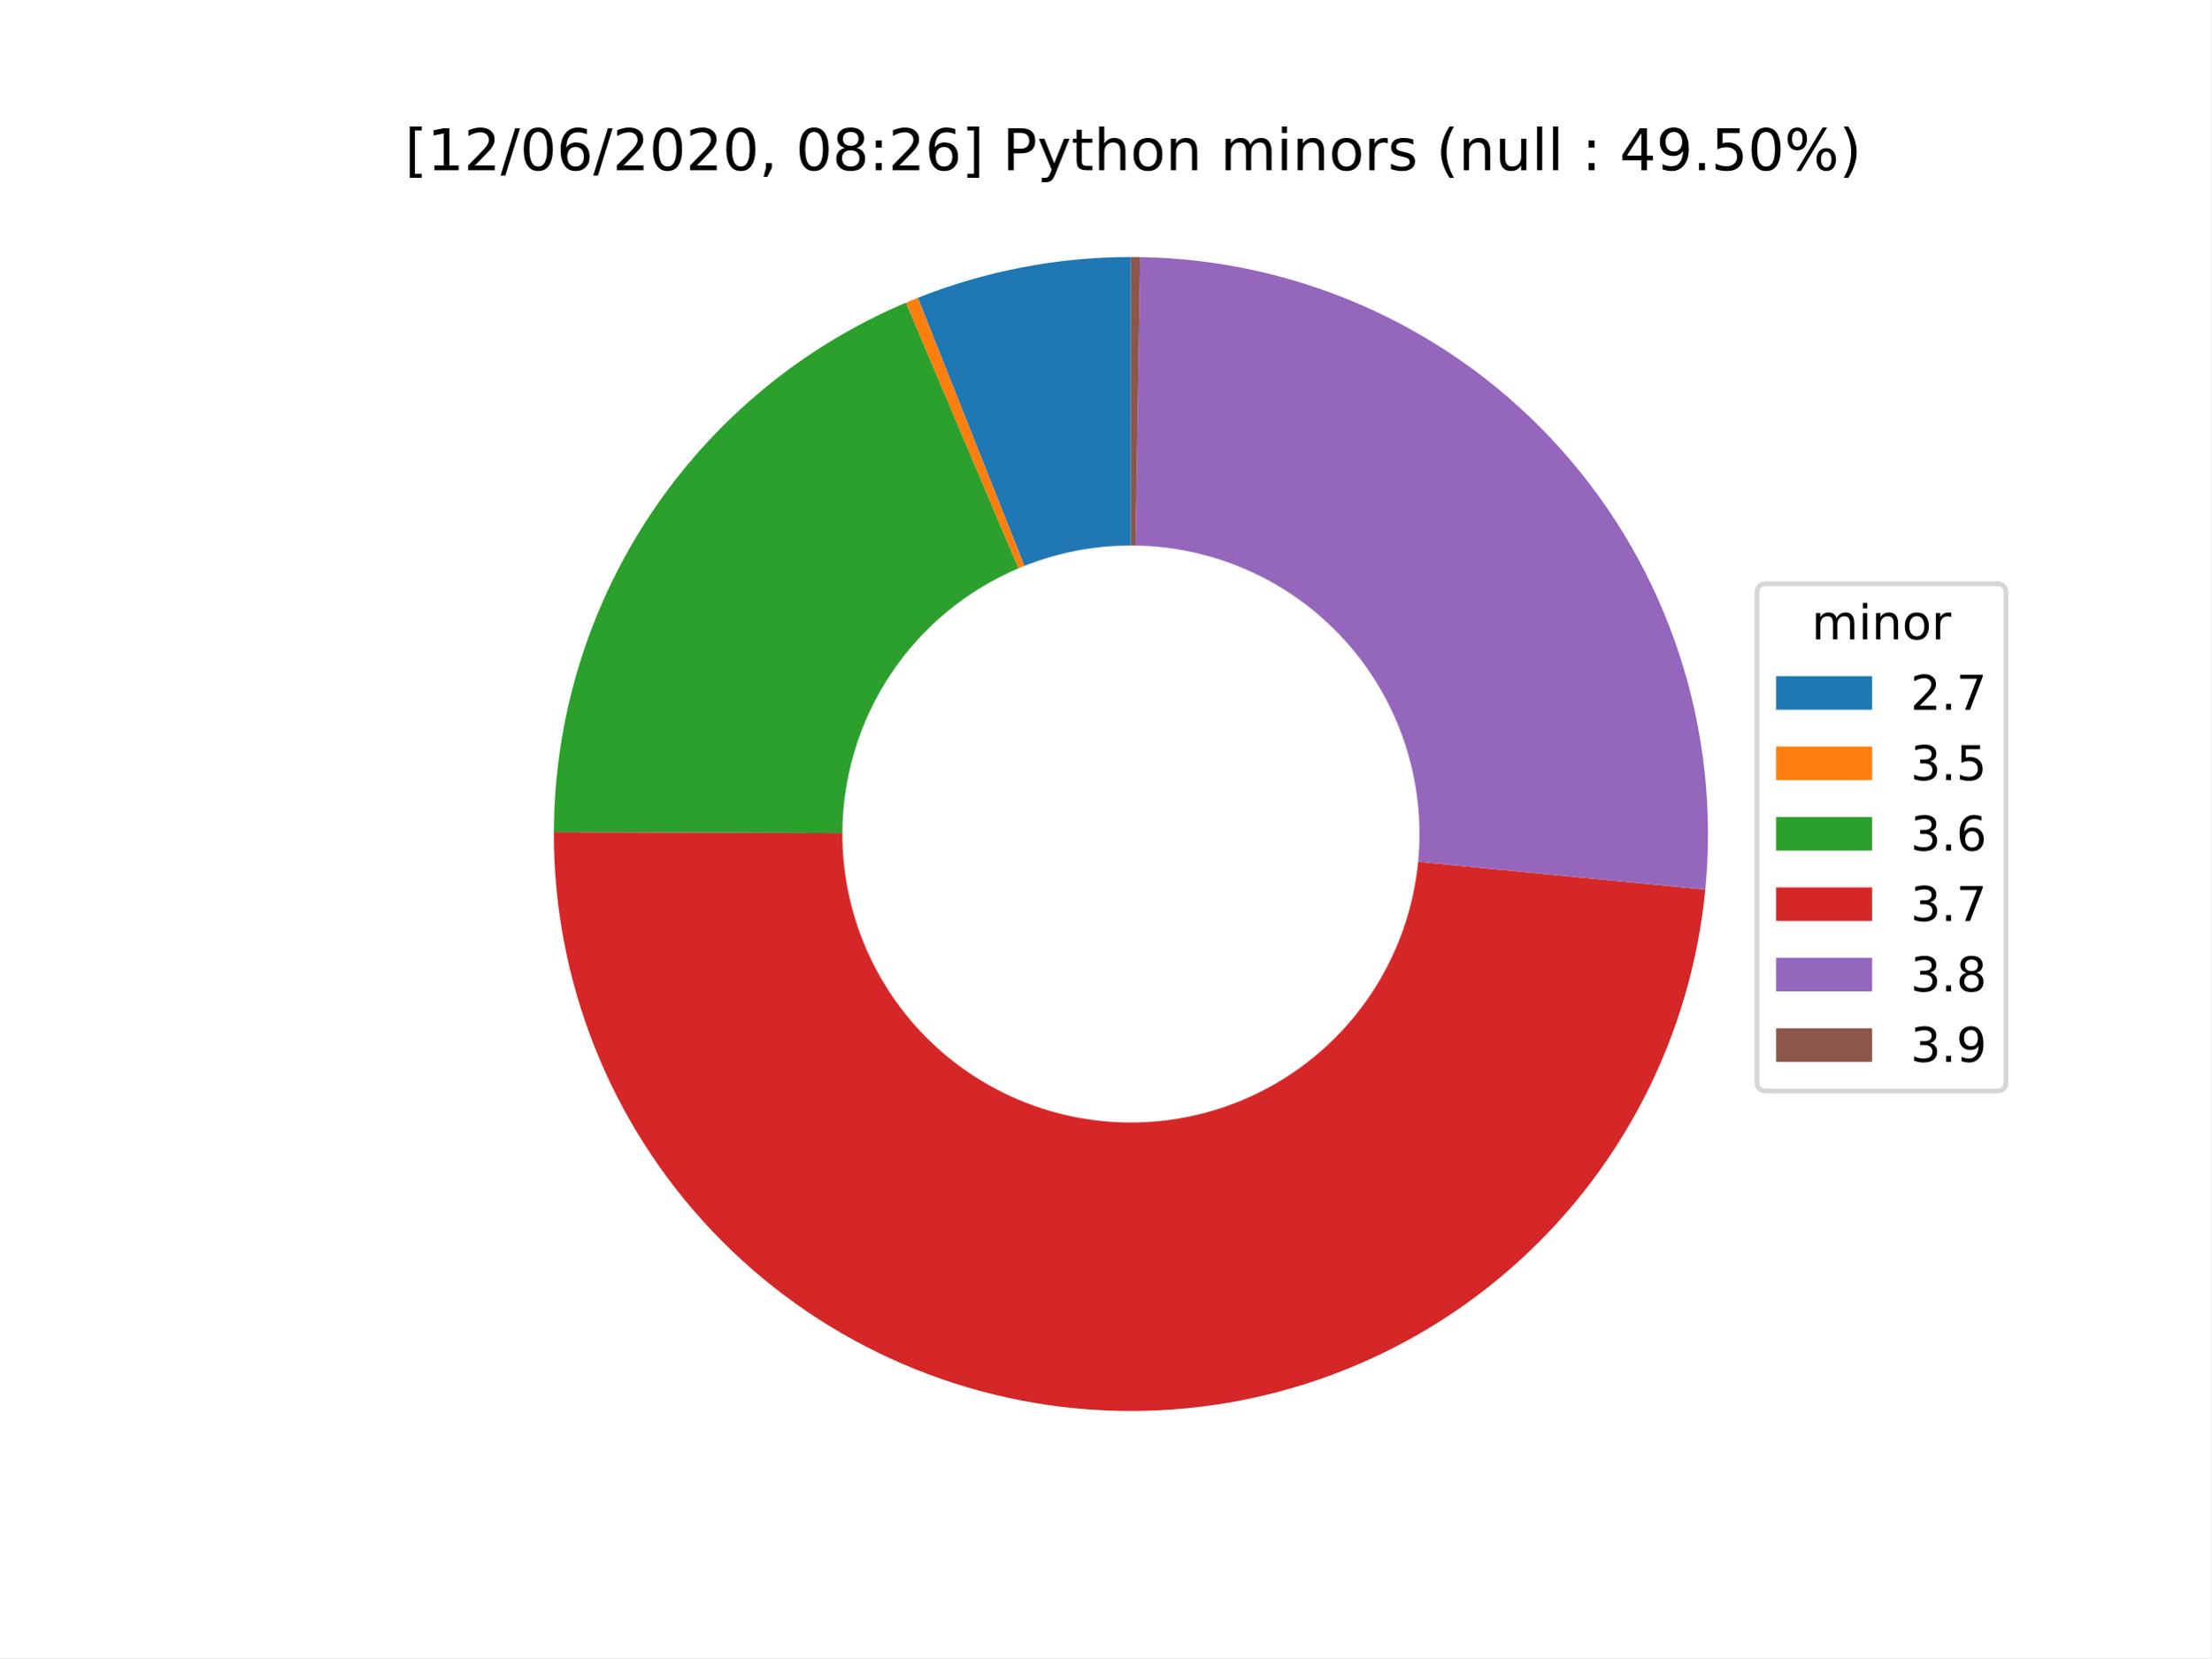
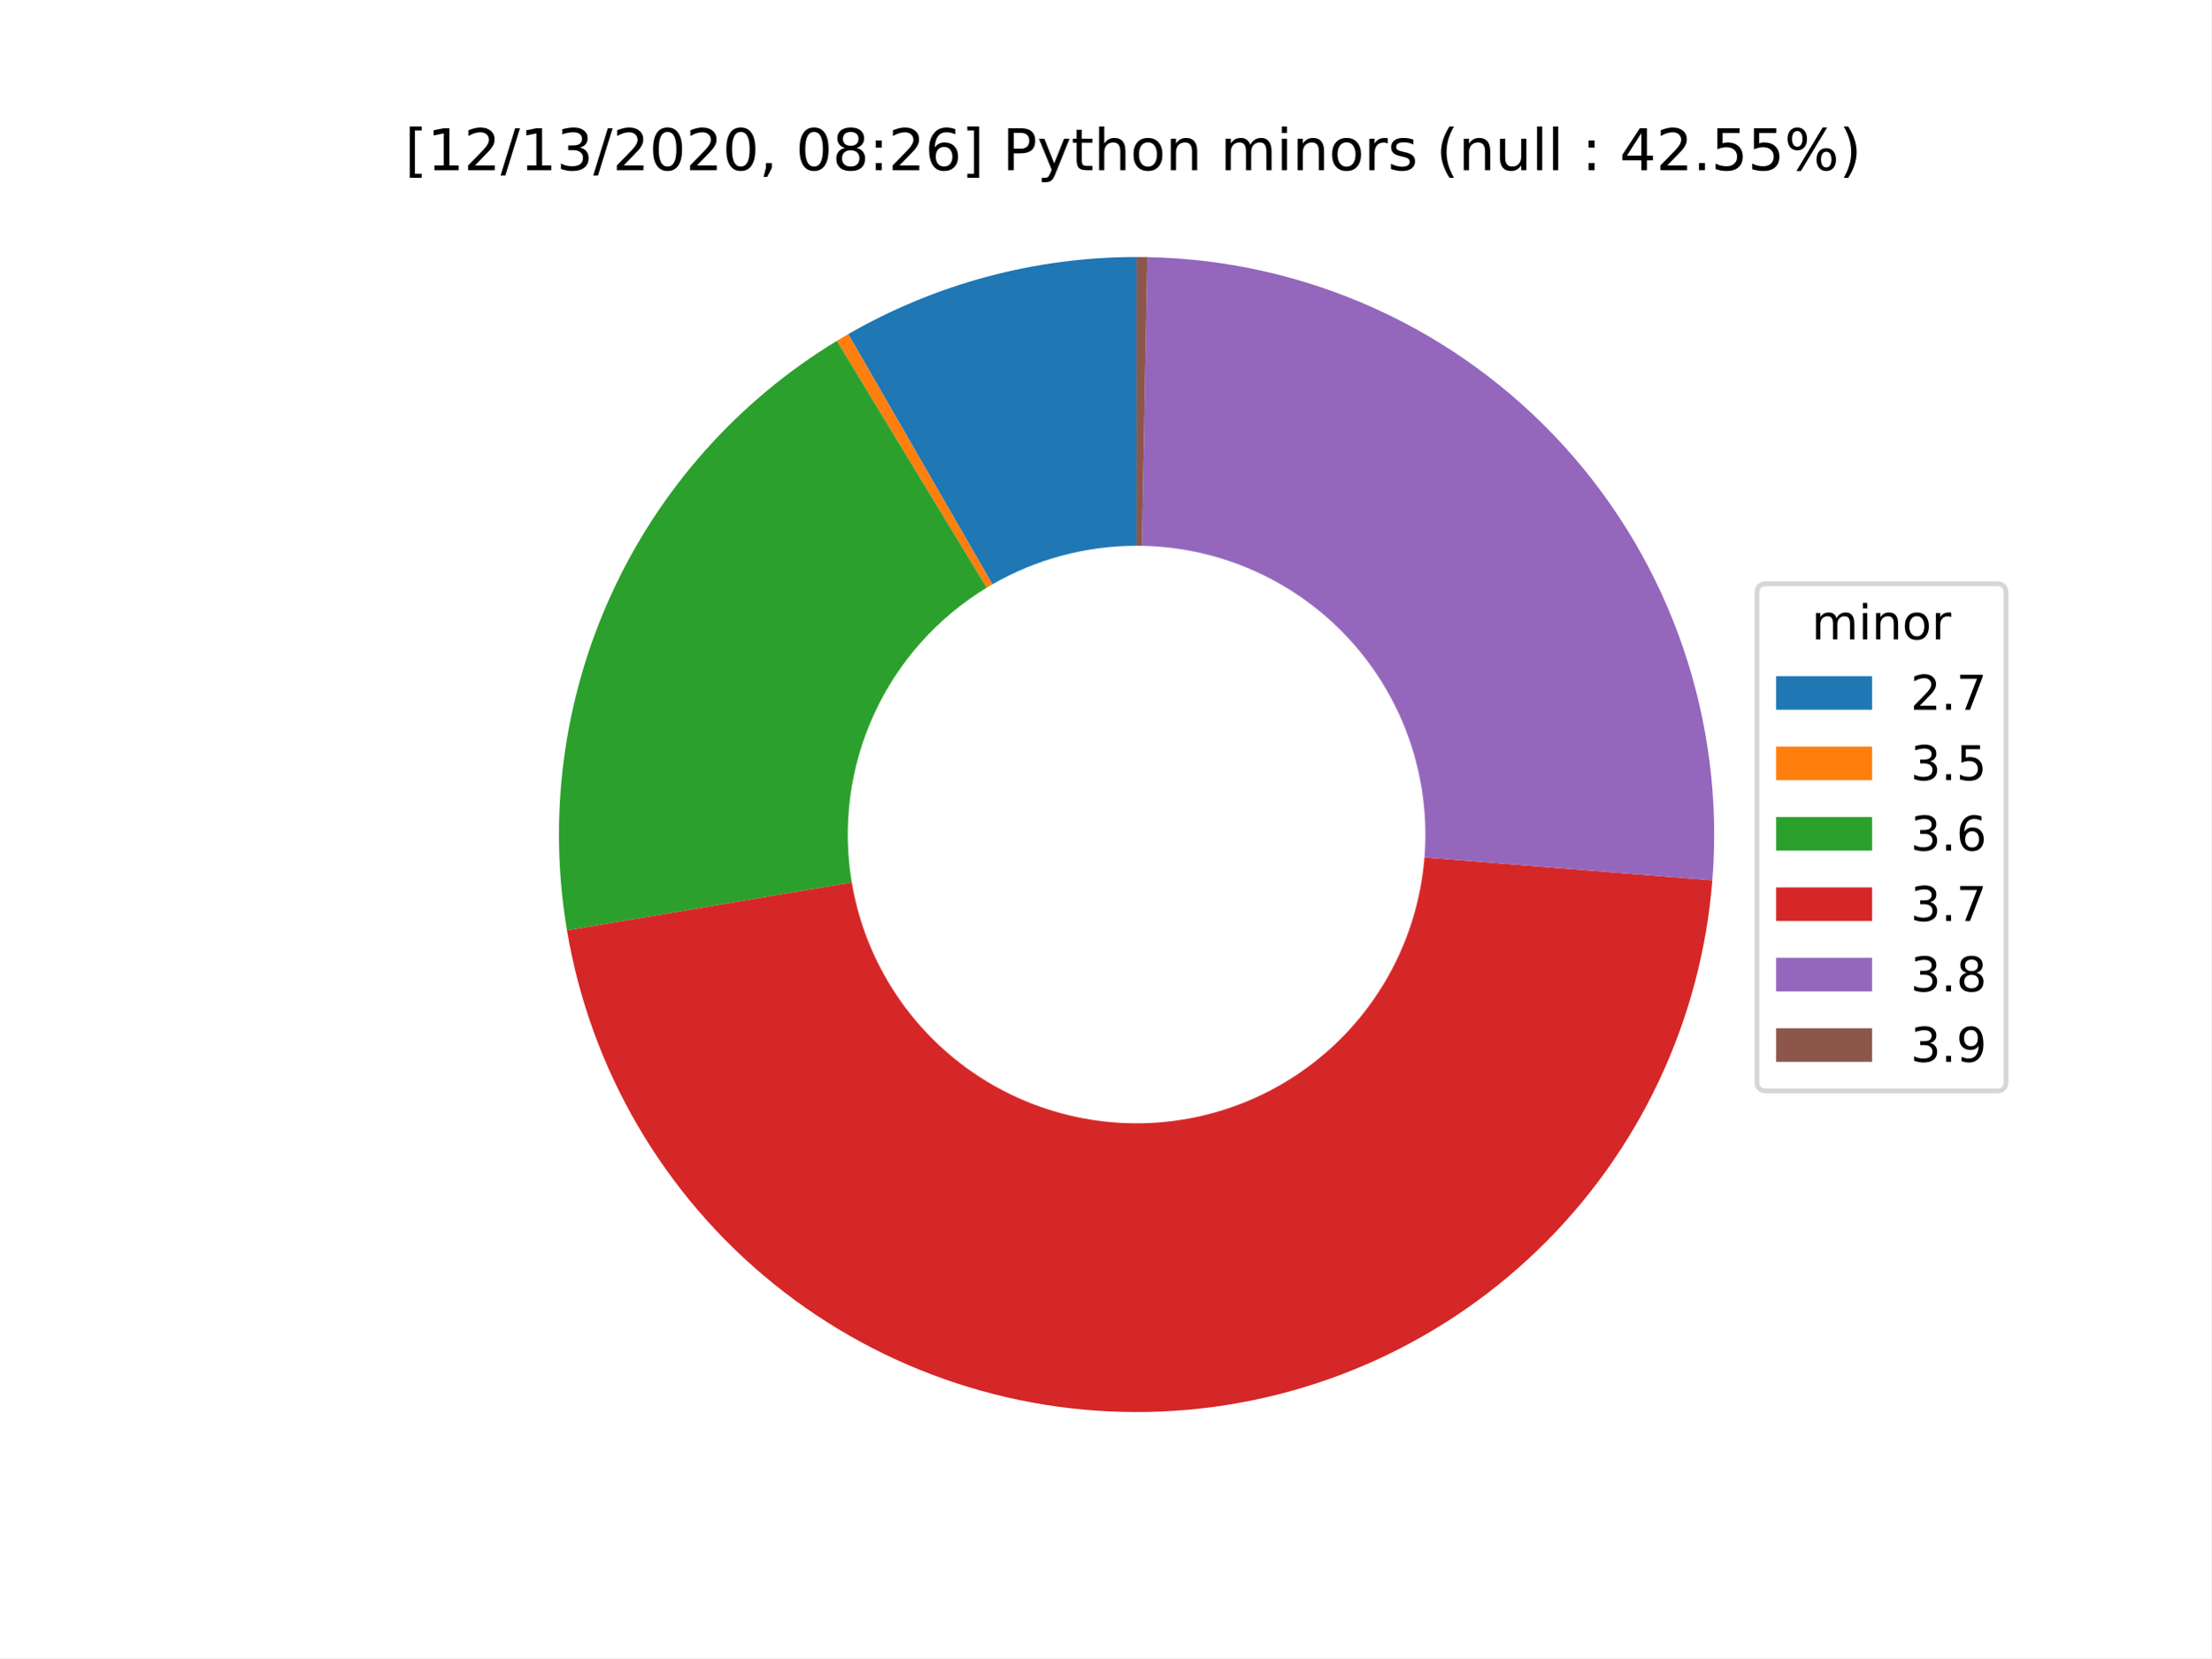
<svg xmlns="http://www.w3.org/2000/svg" xmlns:xlink="http://www.w3.org/1999/xlink" height="345.6pt" version="1.1" viewBox="0 0 460.8 345.6" width="460.8pt">
  <defs>
    <style type="text/css">*{stroke-linecap:butt;stroke-linejoin:round;}</style>
  </defs>
  <g id="figure_1">
    <g id="patch_1">
      <path d="M 0 345.6  L 460.8 345.6  L 460.8 0  L 0 0  z " style="fill:#ffffff;" />
    </g>
    <g id="axes_1">
      <g id="patch_2">
-         <path d="M 235.688 53.568  C 228.101 53.568 220.531 54.286 213.079 55.712  C 205.627 57.139 198.327 59.267 191.276 62.069  L 213.482 117.951  C 217.007 116.55 220.657 115.486 224.383 114.773  C 228.109 114.06 231.894 113.701 235.688 113.701  L 235.688 53.568  z " style="fill:#1f77b4;" />
+         <path d="M 236.863 53.568  C 226.362 53.568 215.905 54.942 205.76 57.656  C 195.616 60.369 185.869 64.398 176.77 69.64  L 206.817 121.792  C 211.366 119.171 216.239 117.156 221.312 115.8  C 226.384 114.443 231.612 113.756 236.863 113.756  L 236.863 53.568  z " style="fill:#1f77b4;" />
      </g>
      <g id="patch_3">
-         <path d="M 191.276 62.069  C 190.859 62.234 190.443 62.403 190.027 62.573  C 189.612 62.743 189.198 62.916 188.784 63.091  L 212.236 118.462  C 212.443 118.375 212.65 118.288 212.858 118.203  C 213.065 118.118 213.273 118.034 213.482 117.951  L 191.276 62.069  z " style="fill:#ff7f0e;" />
+         <path d="M 176.77 69.64  C 176.371 69.87 175.973 70.103 175.577 70.337  C 175.18 70.572 174.785 70.809 174.391 71.048  L 205.627 122.496  C 205.824 122.376 206.022 122.258 206.22 122.14  C 206.418 122.023 206.617 121.907 206.817 121.792  L 176.77 69.64  z " style="fill:#ff7f0e;" />
      </g>
      <g id="patch_4">
-         <path d="M 188.784 63.091  C 167.092 72.279 148.57 87.64 135.53 107.259  C 122.489 126.878 115.496 149.902 115.423 173.459  L 175.555 173.646  C 175.592 161.868 179.089 150.356 185.609 140.546  C 192.129 130.737 201.39 123.056 212.236 118.462  L 188.784 63.091  z " style="fill:#2ca02c;" />
+         <path d="M 174.391 71.048  C 153.801 83.549 137.429 101.947 127.405 123.851  C 117.381 145.754 114.159 170.17 118.157 193.924  L 177.51 183.934  C 175.511 172.057 177.122 159.849 182.134 148.897  C 187.146 137.946 195.332 128.746 205.627 122.496  L 174.391 71.048  z " style="fill:#2ca02c;" />
      </g>
      <g id="patch_5">
-         <path d="M 115.423 173.459  C 115.327 204.374 127.154 234.166 148.429 256.596  C 169.703 279.026 198.828 292.412 229.705 293.95  C 260.581 295.488 290.892 285.063 314.291 264.858  C 337.689 244.652 352.418 216.183 355.395 185.412  L 295.541 179.623  C 294.053 195.008 286.688 209.243 274.989 219.346  C 263.29 229.448 248.135 234.661 232.696 233.892  C 217.258 233.123 202.696 226.43 192.058 215.215  C 181.421 204 175.507 189.104 175.555 173.646  L 115.423 173.459  z " style="fill:#d62728;" />
+         <path d="M 118.157 193.924  C 123.03 222.876 138.331 249.069 161.158 267.533  C 183.984 285.998 212.795 295.488 242.126 294.204  C 271.458 292.92 299.33 280.949 320.456 260.561  C 341.581 240.173 354.535 212.744 356.861 183.477  L 296.862 178.71  C 295.699 193.344 289.222 207.058 278.659 217.252  C 268.096 227.446 254.16 233.432 239.495 234.074  C 224.829 234.716 210.423 229.971 199.01 220.738  C 187.597 211.506 179.947 198.41 177.51 183.934  L 118.157 193.924  z " style="fill:#d62728;" />
      </g>
      <g id="patch_6">
-         <path d="M 355.395 185.412  C 356.993 168.884 355.152 152.202 349.986 136.42  C 344.82 120.639 336.441 106.097 325.379 93.713  C 314.316 81.329 300.808 71.369 285.707 64.463  C 270.605 57.557 254.236 53.852 237.633 53.584  L 236.66 113.709  C 244.962 113.843 253.147 115.695 260.697 119.148  C 268.248 122.601 275.002 127.581 280.533 133.773  C 286.065 139.965 290.254 147.236 292.837 155.127  C 295.42 163.018 296.341 171.359 295.541 179.623  L 355.395 185.412  z " style="fill:#9467bd;" />
+         <path d="M 356.861 183.477  C 358.161 167.106 356.098 150.641 350.798 135.097  C 345.499 119.553 337.074 105.257 326.043 93.091  C 315.013 80.924 301.608 71.143 286.657 64.349  C 271.705 57.556 255.52 53.894 239.101 53.589  L 237.982 113.766  C 246.192 113.919 254.284 115.75 261.76 119.147  C 269.236 122.543 275.938 127.434 281.453 133.517  C 286.968 139.6 291.181 146.748 293.831 154.52  C 296.48 162.292 297.512 170.525 296.862 178.71  L 356.861 183.477  z " style="fill:#9467bd;" />
      </g>
      <g id="patch_7">
-         <path d="M 237.633 53.584  C 237.309 53.578 236.985 53.575 236.66 53.572  C 236.336 53.569 236.012 53.568 235.688 53.568  L 235.688 113.701  C 235.85 113.701 236.012 113.701 236.174 113.703  C 236.336 113.704 236.498 113.706 236.66 113.709  L 237.633 53.584  z " style="fill:#8c564b;" />
+         <path d="M 239.101 53.589  C 238.728 53.582 238.355 53.577 237.982 53.573  C 237.609 53.57 237.236 53.568 236.863 53.568  L 236.863 113.756  C 237.049 113.756 237.236 113.757 237.422 113.758  C 237.609 113.76 237.795 113.763 237.982 113.766  L 239.101 53.589  z " style="fill:#8c564b;" />
      </g>
      <g id="matplotlib.axis_1" />
      <g id="matplotlib.axis_2" />
      <g id="text_1">
        <g transform="translate(84.36187 35.472)scale(0.12 -0.12)">
          <defs>
            <path d="M 8.594 75.984  L 29.297 75.984  L 29.297 69  L 17.578 69  L 17.578 -6.203  L 29.297 -6.203  L 29.297 -13.188  L 8.594 -13.188  z " id="DejaVuSans-91" />
            <path d="M 12.406 8.297  L 28.516 8.297  L 28.516 63.922  L 10.984 60.406  L 10.984 69.391  L 28.422 72.906  L 38.281 72.906  L 38.281 8.297  L 54.391 8.297  L 54.391 0  L 12.406 0  z " id="DejaVuSans-49" />
            <path d="M 19.188 8.297  L 53.609 8.297  L 53.609 0  L 7.328 0  L 7.328 8.297  Q 12.938 14.109 22.625 23.891  Q 32.328 33.688 34.812 36.531  Q 39.547 41.844 41.422 45.531  Q 43.312 49.219 43.312 52.781  Q 43.312 58.594 39.234 62.25  Q 35.156 65.922 28.609 65.922  Q 23.969 65.922 18.812 64.312  Q 13.672 62.703 7.812 59.422  L 7.812 69.391  Q 13.766 71.781 18.938 73  Q 24.125 74.219 28.422 74.219  Q 39.75 74.219 46.484 68.547  Q 53.219 62.891 53.219 53.422  Q 53.219 48.922 51.531 44.891  Q 49.859 40.875 45.406 35.406  Q 44.188 33.984 37.641 27.219  Q 31.109 20.453 19.188 8.297  z " id="DejaVuSans-50" />
            <path d="M 25.391 72.906  L 33.688 72.906  L 8.297 -9.281  L 0 -9.281  z " id="DejaVuSans-47" />
+             <path d="M 40.578 39.312  Q 47.656 37.797 51.625 33  Q 55.609 28.219 55.609 21.188  Q 55.609 10.406 48.188 4.484  Q 40.766 -1.422 27.094 -1.422  Q 22.516 -1.422 17.656 -0.516  Q 12.797 0.391 7.625 2.203  L 7.625 11.719  Q 11.719 9.328 16.594 8.109  Q 21.484 6.891 26.812 6.891  Q 36.078 6.891 40.938 10.547  Q 45.797 14.203 45.797 21.188  Q 45.797 27.641 41.281 31.266  Q 36.766 34.906 28.719 34.906  L 20.219 34.906  L 20.219 43.016  L 29.109 43.016  Q 36.375 43.016 40.234 45.922  Q 44.094 48.828 44.094 54.297  Q 44.094 59.906 40.109 62.906  Q 36.141 65.922 28.719 65.922  Q 24.656 65.922 20.016 65.031  Q 15.375 64.156 9.812 62.312  L 9.812 71.094  Q 15.438 72.656 20.344 73.438  Q 25.25 74.219 29.594 74.219  Q 40.828 74.219 47.359 69.109  Q 53.906 64.016 53.906 55.328  Q 53.906 49.266 50.438 45.094  Q 46.969 40.922 40.578 39.312  z " id="DejaVuSans-51" />
            <path d="M 31.781 66.406  Q 24.172 66.406 20.328 58.906  Q 16.5 51.422 16.5 36.375  Q 16.5 21.391 20.328 13.891  Q 24.172 6.391 31.781 6.391  Q 39.453 6.391 43.281 13.891  Q 47.125 21.391 47.125 36.375  Q 47.125 51.422 43.281 58.906  Q 39.453 66.406 31.781 66.406  z M 31.781 74.219  Q 44.047 74.219 50.516 64.516  Q 56.984 54.828 56.984 36.375  Q 56.984 17.969 50.516 8.266  Q 44.047 -1.422 31.781 -1.422  Q 19.531 -1.422 13.062 8.266  Q 6.594 17.969 6.594 36.375  Q 6.594 54.828 13.062 64.516  Q 19.531 74.219 31.781 74.219  z " id="DejaVuSans-48" />
-             <path d="M 33.016 40.375  Q 26.375 40.375 22.484 35.828  Q 18.609 31.297 18.609 23.391  Q 18.609 15.531 22.484 10.953  Q 26.375 6.391 33.016 6.391  Q 39.656 6.391 43.531 10.953  Q 47.406 15.531 47.406 23.391  Q 47.406 31.297 43.531 35.828  Q 39.656 40.375 33.016 40.375  z M 52.594 71.297  L 52.594 62.312  Q 48.875 64.062 45.094 64.984  Q 41.312 65.922 37.594 65.922  Q 27.828 65.922 22.672 59.328  Q 17.531 52.734 16.797 39.406  Q 19.672 43.656 24.016 45.922  Q 28.375 48.188 33.594 48.188  Q 44.578 48.188 50.953 41.516  Q 57.328 34.859 57.328 23.391  Q 57.328 12.156 50.688 5.359  Q 44.047 -1.422 33.016 -1.422  Q 20.359 -1.422 13.672 8.266  Q 6.984 17.969 6.984 36.375  Q 6.984 53.656 15.188 63.938  Q 23.391 74.219 37.203 74.219  Q 40.922 74.219 44.703 73.484  Q 48.484 72.75 52.594 71.297  z " id="DejaVuSans-54" />
            <path d="M 11.719 12.406  L 22.016 12.406  L 22.016 4  L 14.016 -11.625  L 7.719 -11.625  L 11.719 4  z " id="DejaVuSans-44" />
            <path id="DejaVuSans-32" />
            <path d="M 31.781 34.625  Q 24.75 34.625 20.719 30.859  Q 16.703 27.094 16.703 20.516  Q 16.703 13.922 20.719 10.156  Q 24.75 6.391 31.781 6.391  Q 38.812 6.391 42.859 10.172  Q 46.922 13.969 46.922 20.516  Q 46.922 27.094 42.891 30.859  Q 38.875 34.625 31.781 34.625  z M 21.922 38.812  Q 15.578 40.375 12.031 44.719  Q 8.5 49.078 8.5 55.328  Q 8.5 64.062 14.719 69.141  Q 20.953 74.219 31.781 74.219  Q 42.672 74.219 48.875 69.141  Q 55.078 64.062 55.078 55.328  Q 55.078 49.078 51.531 44.719  Q 48 40.375 41.703 38.812  Q 48.828 37.156 52.797 32.312  Q 56.781 27.484 56.781 20.516  Q 56.781 9.906 50.312 4.234  Q 43.844 -1.422 31.781 -1.422  Q 19.734 -1.422 13.25 4.234  Q 6.781 9.906 6.781 20.516  Q 6.781 27.484 10.781 32.312  Q 14.797 37.156 21.922 38.812  z M 18.312 54.391  Q 18.312 48.734 21.844 45.562  Q 25.391 42.391 31.781 42.391  Q 38.141 42.391 41.719 45.562  Q 45.312 48.734 45.312 54.391  Q 45.312 60.062 41.719 63.234  Q 38.141 66.406 31.781 66.406  Q 25.391 66.406 21.844 63.234  Q 18.312 60.062 18.312 54.391  z " id="DejaVuSans-56" />
            <path d="M 11.719 12.406  L 22.016 12.406  L 22.016 0  L 11.719 0  z M 11.719 51.703  L 22.016 51.703  L 22.016 39.312  L 11.719 39.312  z " id="DejaVuSans-58" />
+             <path d="M 33.016 40.375  Q 26.375 40.375 22.484 35.828  Q 18.609 31.297 18.609 23.391  Q 18.609 15.531 22.484 10.953  Q 26.375 6.391 33.016 6.391  Q 39.656 6.391 43.531 10.953  Q 47.406 15.531 47.406 23.391  Q 47.406 31.297 43.531 35.828  Q 39.656 40.375 33.016 40.375  z M 52.594 71.297  L 52.594 62.312  Q 48.875 64.062 45.094 64.984  Q 41.312 65.922 37.594 65.922  Q 27.828 65.922 22.672 59.328  Q 17.531 52.734 16.797 39.406  Q 19.672 43.656 24.016 45.922  Q 28.375 48.188 33.594 48.188  Q 44.578 48.188 50.953 41.516  Q 57.328 34.859 57.328 23.391  Q 57.328 12.156 50.688 5.359  Q 44.047 -1.422 33.016 -1.422  Q 20.359 -1.422 13.672 8.266  Q 6.984 17.969 6.984 36.375  Q 6.984 53.656 15.188 63.938  Q 23.391 74.219 37.203 74.219  Q 40.922 74.219 44.703 73.484  Q 48.484 72.75 52.594 71.297  z " id="DejaVuSans-54" />
            <path d="M 30.422 75.984  L 30.422 -13.188  L 9.719 -13.188  L 9.719 -6.203  L 21.391 -6.203  L 21.391 69  L 9.719 69  L 9.719 75.984  z " id="DejaVuSans-93" />
            <path d="M 19.672 64.797  L 19.672 37.406  L 32.078 37.406  Q 38.969 37.406 42.719 40.969  Q 46.484 44.531 46.484 51.125  Q 46.484 57.672 42.719 61.234  Q 38.969 64.797 32.078 64.797  z M 9.812 72.906  L 32.078 72.906  Q 44.344 72.906 50.609 67.359  Q 56.891 61.812 56.891 51.125  Q 56.891 40.328 50.609 34.812  Q 44.344 29.297 32.078 29.297  L 19.672 29.297  L 19.672 0  L 9.812 0  z " id="DejaVuSans-80" />
            <path d="M 32.172 -5.078  Q 28.375 -14.844 24.75 -17.812  Q 21.141 -20.797 15.094 -20.797  L 7.906 -20.797  L 7.906 -13.281  L 13.188 -13.281  Q 16.891 -13.281 18.938 -11.516  Q 21 -9.766 23.484 -3.219  L 25.094 0.875  L 2.984 54.688  L 12.5 54.688  L 29.594 11.922  L 46.688 54.688  L 56.203 54.688  z " id="DejaVuSans-121" />
            <path d="M 18.312 70.219  L 18.312 54.688  L 36.812 54.688  L 36.812 47.703  L 18.312 47.703  L 18.312 18.016  Q 18.312 11.328 20.141 9.422  Q 21.969 7.516 27.594 7.516  L 36.812 7.516  L 36.812 0  L 27.594 0  Q 17.188 0 13.234 3.875  Q 9.281 7.766 9.281 18.016  L 9.281 47.703  L 2.688 47.703  L 2.688 54.688  L 9.281 54.688  L 9.281 70.219  z " id="DejaVuSans-116" />
            <path d="M 54.891 33.016  L 54.891 0  L 45.906 0  L 45.906 32.719  Q 45.906 40.484 42.875 44.328  Q 39.844 48.188 33.797 48.188  Q 26.516 48.188 22.312 43.547  Q 18.109 38.922 18.109 30.906  L 18.109 0  L 9.078 0  L 9.078 75.984  L 18.109 75.984  L 18.109 46.188  Q 21.344 51.125 25.703 53.562  Q 30.078 56 35.797 56  Q 45.219 56 50.047 50.172  Q 54.891 44.344 54.891 33.016  z " id="DejaVuSans-104" />
            <path d="M 30.609 48.391  Q 23.391 48.391 19.188 42.75  Q 14.984 37.109 14.984 27.297  Q 14.984 17.484 19.156 11.844  Q 23.344 6.203 30.609 6.203  Q 37.797 6.203 41.984 11.859  Q 46.188 17.531 46.188 27.297  Q 46.188 37.016 41.984 42.703  Q 37.797 48.391 30.609 48.391  z M 30.609 56  Q 42.328 56 49.016 48.375  Q 55.719 40.766 55.719 27.297  Q 55.719 13.875 49.016 6.219  Q 42.328 -1.422 30.609 -1.422  Q 18.844 -1.422 12.172 6.219  Q 5.516 13.875 5.516 27.297  Q 5.516 40.766 12.172 48.375  Q 18.844 56 30.609 56  z " id="DejaVuSans-111" />
            <path d="M 54.891 33.016  L 54.891 0  L 45.906 0  L 45.906 32.719  Q 45.906 40.484 42.875 44.328  Q 39.844 48.188 33.797 48.188  Q 26.516 48.188 22.312 43.547  Q 18.109 38.922 18.109 30.906  L 18.109 0  L 9.078 0  L 9.078 54.688  L 18.109 54.688  L 18.109 46.188  Q 21.344 51.125 25.703 53.562  Q 30.078 56 35.797 56  Q 45.219 56 50.047 50.172  Q 54.891 44.344 54.891 33.016  z " id="DejaVuSans-110" />
            <path d="M 52 44.188  Q 55.375 50.25 60.062 53.125  Q 64.75 56 71.094 56  Q 79.641 56 84.281 50.016  Q 88.922 44.047 88.922 33.016  L 88.922 0  L 79.891 0  L 79.891 32.719  Q 79.891 40.578 77.094 44.375  Q 74.312 48.188 68.609 48.188  Q 61.625 48.188 57.562 43.547  Q 53.516 38.922 53.516 30.906  L 53.516 0  L 44.484 0  L 44.484 32.719  Q 44.484 40.625 41.703 44.406  Q 38.922 48.188 33.109 48.188  Q 26.219 48.188 22.156 43.531  Q 18.109 38.875 18.109 30.906  L 18.109 0  L 9.078 0  L 9.078 54.688  L 18.109 54.688  L 18.109 46.188  Q 21.188 51.219 25.484 53.609  Q 29.781 56 35.688 56  Q 41.656 56 45.828 52.969  Q 50 49.953 52 44.188  z " id="DejaVuSans-109" />
            <path d="M 9.422 54.688  L 18.406 54.688  L 18.406 0  L 9.422 0  z M 9.422 75.984  L 18.406 75.984  L 18.406 64.594  L 9.422 64.594  z " id="DejaVuSans-105" />
            <path d="M 41.109 46.297  Q 39.594 47.172 37.812 47.578  Q 36.031 48 33.891 48  Q 26.266 48 22.188 43.047  Q 18.109 38.094 18.109 28.812  L 18.109 0  L 9.078 0  L 9.078 54.688  L 18.109 54.688  L 18.109 46.188  Q 20.953 51.172 25.484 53.578  Q 30.031 56 36.531 56  Q 37.453 56 38.578 55.875  Q 39.703 55.766 41.062 55.516  z " id="DejaVuSans-114" />
            <path d="M 44.281 53.078  L 44.281 44.578  Q 40.484 46.531 36.375 47.5  Q 32.281 48.484 27.875 48.484  Q 21.188 48.484 17.844 46.438  Q 14.5 44.391 14.5 40.281  Q 14.5 37.156 16.891 35.375  Q 19.281 33.594 26.516 31.984  L 29.594 31.297  Q 39.156 29.25 43.188 25.516  Q 47.219 21.781 47.219 15.094  Q 47.219 7.469 41.188 3.016  Q 35.156 -1.422 24.609 -1.422  Q 20.219 -1.422 15.453 -0.562  Q 10.688 0.297 5.422 2  L 5.422 11.281  Q 10.406 8.688 15.234 7.391  Q 20.062 6.109 24.812 6.109  Q 31.156 6.109 34.562 8.281  Q 37.984 10.453 37.984 14.406  Q 37.984 18.062 35.516 20.016  Q 33.062 21.969 24.703 23.781  L 21.578 24.516  Q 13.234 26.266 9.516 29.906  Q 5.812 33.547 5.812 39.891  Q 5.812 47.609 11.281 51.797  Q 16.75 56 26.812 56  Q 31.781 56 36.172 55.266  Q 40.578 54.547 44.281 53.078  z " id="DejaVuSans-115" />
            <path d="M 31 75.875  Q 24.469 64.656 21.281 53.656  Q 18.109 42.672 18.109 31.391  Q 18.109 20.125 21.312 9.062  Q 24.516 -2 31 -13.188  L 23.188 -13.188  Q 15.875 -1.703 12.234 9.375  Q 8.594 20.453 8.594 31.391  Q 8.594 42.281 12.203 53.312  Q 15.828 64.359 23.188 75.875  z " id="DejaVuSans-40" />
            <path d="M 8.5 21.578  L 8.5 54.688  L 17.484 54.688  L 17.484 21.922  Q 17.484 14.156 20.5 10.266  Q 23.531 6.391 29.594 6.391  Q 36.859 6.391 41.078 11.031  Q 45.312 15.672 45.312 23.688  L 45.312 54.688  L 54.297 54.688  L 54.297 0  L 45.312 0  L 45.312 8.406  Q 42.047 3.422 37.719 1  Q 33.406 -1.422 27.688 -1.422  Q 18.266 -1.422 13.375 4.438  Q 8.5 10.297 8.5 21.578  z M 31.109 56  z " id="DejaVuSans-117" />
            <path d="M 9.422 75.984  L 18.406 75.984  L 18.406 0  L 9.422 0  z " id="DejaVuSans-108" />
            <path d="M 37.797 64.312  L 12.891 25.391  L 37.797 25.391  z M 35.203 72.906  L 47.609 72.906  L 47.609 25.391  L 58.016 25.391  L 58.016 17.188  L 47.609 17.188  L 47.609 0  L 37.797 0  L 37.797 17.188  L 4.891 17.188  L 4.891 26.703  z " id="DejaVuSans-52" />
-             <path d="M 10.984 1.516  L 10.984 10.5  Q 14.703 8.734 18.5 7.812  Q 22.312 6.891 25.984 6.891  Q 35.75 6.891 40.891 13.453  Q 46.047 20.016 46.781 33.406  Q 43.953 29.203 39.594 26.953  Q 35.25 24.703 29.984 24.703  Q 19.047 24.703 12.672 31.312  Q 6.297 37.938 6.297 49.422  Q 6.297 60.641 12.938 67.422  Q 19.578 74.219 30.609 74.219  Q 43.266 74.219 49.922 64.516  Q 56.594 54.828 56.594 36.375  Q 56.594 19.141 48.406 8.859  Q 40.234 -1.422 26.422 -1.422  Q 22.703 -1.422 18.891 -0.688  Q 15.094 0.047 10.984 1.516  z M 30.609 32.422  Q 37.25 32.422 41.125 36.953  Q 45.016 41.5 45.016 49.422  Q 45.016 57.281 41.125 61.844  Q 37.25 66.406 30.609 66.406  Q 23.969 66.406 20.094 61.844  Q 16.219 57.281 16.219 49.422  Q 16.219 41.5 20.094 36.953  Q 23.969 32.422 30.609 32.422  z " id="DejaVuSans-57" />
            <path d="M 10.688 12.406  L 21 12.406  L 21 0  L 10.688 0  z " id="DejaVuSans-46" />
            <path d="M 10.797 72.906  L 49.516 72.906  L 49.516 64.594  L 19.828 64.594  L 19.828 46.734  Q 21.969 47.469 24.109 47.828  Q 26.266 48.188 28.422 48.188  Q 40.625 48.188 47.75 41.5  Q 54.891 34.812 54.891 23.391  Q 54.891 11.625 47.562 5.094  Q 40.234 -1.422 26.906 -1.422  Q 22.312 -1.422 17.547 -0.641  Q 12.797 0.141 7.719 1.703  L 7.719 11.625  Q 12.109 9.234 16.797 8.062  Q 21.484 6.891 26.703 6.891  Q 35.156 6.891 40.078 11.328  Q 45.016 15.766 45.016 23.391  Q 45.016 31 40.078 35.438  Q 35.156 39.891 26.703 39.891  Q 22.75 39.891 18.812 39.016  Q 14.891 38.141 10.797 36.281  z " id="DejaVuSans-53" />
            <path d="M 72.703 32.078  Q 68.453 32.078 66.031 28.469  Q 63.625 24.859 63.625 18.406  Q 63.625 12.062 66.031 8.422  Q 68.453 4.781 72.703 4.781  Q 76.859 4.781 79.266 8.422  Q 81.688 12.062 81.688 18.406  Q 81.688 24.812 79.266 28.438  Q 76.859 32.078 72.703 32.078  z M 72.703 38.281  Q 80.422 38.281 84.953 32.906  Q 89.5 27.547 89.5 18.406  Q 89.5 9.281 84.938 3.922  Q 80.375 -1.422 72.703 -1.422  Q 64.891 -1.422 60.344 3.922  Q 55.812 9.281 55.812 18.406  Q 55.812 27.594 60.375 32.938  Q 64.938 38.281 72.703 38.281  z M 22.312 68.016  Q 18.109 68.016 15.688 64.375  Q 13.281 60.75 13.281 54.391  Q 13.281 47.953 15.672 44.328  Q 18.062 40.719 22.312 40.719  Q 26.562 40.719 28.969 44.328  Q 31.391 47.953 31.391 54.391  Q 31.391 60.688 28.953 64.344  Q 26.516 68.016 22.312 68.016  z M 66.406 74.219  L 74.219 74.219  L 28.609 -1.422  L 20.797 -1.422  z M 22.312 74.219  Q 30.031 74.219 34.609 68.875  Q 39.203 63.531 39.203 54.391  Q 39.203 45.172 34.641 39.844  Q 30.078 34.516 22.312 34.516  Q 14.547 34.516 10.031 39.859  Q 5.516 45.219 5.516 54.391  Q 5.516 63.484 10.047 68.844  Q 14.594 74.219 22.312 74.219  z " id="DejaVuSans-37" />
            <path d="M 8.016 75.875  L 15.828 75.875  Q 23.141 64.359 26.781 53.312  Q 30.422 42.281 30.422 31.391  Q 30.422 20.453 26.781 9.375  Q 23.141 -1.703 15.828 -13.188  L 8.016 -13.188  Q 14.5 -2 17.703 9.062  Q 20.906 20.125 20.906 31.391  Q 20.906 42.672 17.703 53.656  Q 14.5 64.656 8.016 75.875  z " id="DejaVuSans-41" />
          </defs>
          <use xlink:href="#DejaVuSans-91" />
          <use x="39.014" xlink:href="#DejaVuSans-49" />
          <use x="102.637" xlink:href="#DejaVuSans-50" />
          <use x="166.26" xlink:href="#DejaVuSans-47" />
-           <use x="199.951" xlink:href="#DejaVuSans-48" />
-           <use x="263.574" xlink:href="#DejaVuSans-54" />
+           <use x="199.951" xlink:href="#DejaVuSans-49" />
+           <use x="263.574" xlink:href="#DejaVuSans-51" />
          <use x="327.197" xlink:href="#DejaVuSans-47" />
          <use x="360.889" xlink:href="#DejaVuSans-50" />
          <use x="424.512" xlink:href="#DejaVuSans-48" />
          <use x="488.135" xlink:href="#DejaVuSans-50" />
          <use x="551.758" xlink:href="#DejaVuSans-48" />
          <use x="615.381" xlink:href="#DejaVuSans-44" />
          <use x="647.168" xlink:href="#DejaVuSans-32" />
          <use x="678.955" xlink:href="#DejaVuSans-48" />
          <use x="742.578" xlink:href="#DejaVuSans-56" />
          <use x="806.201" xlink:href="#DejaVuSans-58" />
          <use x="839.893" xlink:href="#DejaVuSans-50" />
          <use x="903.516" xlink:href="#DejaVuSans-54" />
          <use x="967.139" xlink:href="#DejaVuSans-93" />
          <use x="1006.152" xlink:href="#DejaVuSans-32" />
          <use x="1037.939" xlink:href="#DejaVuSans-80" />
          <use x="1098.242" xlink:href="#DejaVuSans-121" />
          <use x="1157.422" xlink:href="#DejaVuSans-116" />
          <use x="1196.631" xlink:href="#DejaVuSans-104" />
          <use x="1260.01" xlink:href="#DejaVuSans-111" />
          <use x="1321.191" xlink:href="#DejaVuSans-110" />
          <use x="1384.57" xlink:href="#DejaVuSans-32" />
          <use x="1416.357" xlink:href="#DejaVuSans-109" />
          <use x="1513.77" xlink:href="#DejaVuSans-105" />
          <use x="1541.553" xlink:href="#DejaVuSans-110" />
          <use x="1604.932" xlink:href="#DejaVuSans-111" />
          <use x="1666.113" xlink:href="#DejaVuSans-114" />
          <use x="1707.227" xlink:href="#DejaVuSans-115" />
          <use x="1759.326" xlink:href="#DejaVuSans-32" />
          <use x="1791.113" xlink:href="#DejaVuSans-40" />
          <use x="1830.127" xlink:href="#DejaVuSans-110" />
          <use x="1893.506" xlink:href="#DejaVuSans-117" />
          <use x="1956.885" xlink:href="#DejaVuSans-108" />
          <use x="1984.668" xlink:href="#DejaVuSans-108" />
          <use x="2012.451" xlink:href="#DejaVuSans-32" />
          <use x="2044.238" xlink:href="#DejaVuSans-58" />
          <use x="2077.93" xlink:href="#DejaVuSans-32" />
          <use x="2109.717" xlink:href="#DejaVuSans-52" />
-           <use x="2173.34" xlink:href="#DejaVuSans-57" />
+           <use x="2173.34" xlink:href="#DejaVuSans-50" />
          <use x="2236.963" xlink:href="#DejaVuSans-46" />
          <use x="2268.75" xlink:href="#DejaVuSans-53" />
-           <use x="2332.373" xlink:href="#DejaVuSans-48" />
+           <use x="2332.373" xlink:href="#DejaVuSans-53" />
          <use x="2395.996" xlink:href="#DejaVuSans-37" />
          <use x="2491.016" xlink:href="#DejaVuSans-41" />
        </g>
      </g>
      <g id="legend_1">
        <g id="patch_8">
          <path d="M 368.152 227.401  L 416.055 227.401  Q 418.055 227.401 418.055 225.401  L 418.055 123.655  Q 418.055 121.655 416.055 121.655  L 368.152 121.655  Q 366.152 121.655 366.152 123.655  L 366.152 225.401  Q 366.152 227.401 368.152 227.401  z " style="fill:#ffffff;opacity:0.8;stroke:#cccccc;stroke-linejoin:miter;" />
        </g>
        <g id="text_2">
          <g transform="translate(377.5606 133.253)scale(0.1 -0.1)">
            <use xlink:href="#DejaVuSans-109" />
            <use x="97.412" xlink:href="#DejaVuSans-105" />
            <use x="125.195" xlink:href="#DejaVuSans-110" />
            <use x="188.574" xlink:href="#DejaVuSans-111" />
            <use x="249.756" xlink:href="#DejaVuSans-114" />
          </g>
        </g>
        <g id="patch_9">
          <path d="M 370.152 147.931  L 390.152 147.931  L 390.152 140.931  L 370.152 140.931  z " style="fill:#1f77b4;" />
        </g>
        <g id="text_3">
          <g transform="translate(398.152 147.9311)scale(0.1 -0.1)">
            <defs>
              <path d="M 8.203 72.906  L 55.078 72.906  L 55.078 68.703  L 28.609 0  L 18.312 0  L 43.219 64.594  L 8.203 64.594  z " id="DejaVuSans-55" />
            </defs>
            <use xlink:href="#DejaVuSans-50" />
            <use x="63.623" xlink:href="#DejaVuSans-46" />
            <use x="95.41" xlink:href="#DejaVuSans-55" />
          </g>
        </g>
        <g id="patch_10">
          <path d="M 370.152 162.609  L 390.152 162.609  L 390.152 155.609  L 370.152 155.609  z " style="fill:#ff7f0e;" />
        </g>
        <g id="text_4">
          <g transform="translate(398.152 162.6093)scale(0.1 -0.1)">
-             <defs>
-               <path d="M 40.578 39.312  Q 47.656 37.797 51.625 33  Q 55.609 28.219 55.609 21.188  Q 55.609 10.406 48.188 4.484  Q 40.766 -1.422 27.094 -1.422  Q 22.516 -1.422 17.656 -0.516  Q 12.797 0.391 7.625 2.203  L 7.625 11.719  Q 11.719 9.328 16.594 8.109  Q 21.484 6.891 26.812 6.891  Q 36.078 6.891 40.938 10.547  Q 45.797 14.203 45.797 21.188  Q 45.797 27.641 41.281 31.266  Q 36.766 34.906 28.719 34.906  L 20.219 34.906  L 20.219 43.016  L 29.109 43.016  Q 36.375 43.016 40.234 45.922  Q 44.094 48.828 44.094 54.297  Q 44.094 59.906 40.109 62.906  Q 36.141 65.922 28.719 65.922  Q 24.656 65.922 20.016 65.031  Q 15.375 64.156 9.812 62.312  L 9.812 71.094  Q 15.438 72.656 20.344 73.438  Q 25.25 74.219 29.594 74.219  Q 40.828 74.219 47.359 69.109  Q 53.906 64.016 53.906 55.328  Q 53.906 49.266 50.438 45.094  Q 46.969 40.922 40.578 39.312  z " id="DejaVuSans-51" />
-             </defs>
            <use xlink:href="#DejaVuSans-51" />
            <use x="63.623" xlink:href="#DejaVuSans-46" />
            <use x="95.41" xlink:href="#DejaVuSans-53" />
          </g>
        </g>
        <g id="patch_11">
          <path d="M 370.152 177.287  L 390.152 177.287  L 390.152 170.287  L 370.152 170.287  z " style="fill:#2ca02c;" />
        </g>
        <g id="text_5">
          <g transform="translate(398.152 177.2874)scale(0.1 -0.1)">
            <use xlink:href="#DejaVuSans-51" />
            <use x="63.623" xlink:href="#DejaVuSans-46" />
            <use x="95.41" xlink:href="#DejaVuSans-54" />
          </g>
        </g>
        <g id="patch_12">
          <path d="M 370.152 191.965  L 390.152 191.965  L 390.152 184.965  L 370.152 184.965  z " style="fill:#d62728;" />
        </g>
        <g id="text_6">
          <g transform="translate(398.152 191.9655)scale(0.1 -0.1)">
            <use xlink:href="#DejaVuSans-51" />
            <use x="63.623" xlink:href="#DejaVuSans-46" />
            <use x="95.41" xlink:href="#DejaVuSans-55" />
          </g>
        </g>
        <g id="patch_13">
          <path d="M 370.152 206.644  L 390.152 206.644  L 390.152 199.644  L 370.152 199.644  z " style="fill:#9467bd;" />
        </g>
        <g id="text_7">
          <g transform="translate(398.152 206.6436)scale(0.1 -0.1)">
            <use xlink:href="#DejaVuSans-51" />
            <use x="63.623" xlink:href="#DejaVuSans-46" />
            <use x="95.41" xlink:href="#DejaVuSans-56" />
          </g>
        </g>
        <g id="patch_14">
          <path d="M 370.152 221.322  L 390.152 221.322  L 390.152 214.322  L 370.152 214.322  z " style="fill:#8c564b;" />
        </g>
        <g id="text_8">
          <g transform="translate(398.152 221.3218)scale(0.1 -0.1)">
+             <defs>
+               <path d="M 10.984 1.516  L 10.984 10.5  Q 14.703 8.734 18.5 7.812  Q 22.312 6.891 25.984 6.891  Q 35.75 6.891 40.891 13.453  Q 46.047 20.016 46.781 33.406  Q 43.953 29.203 39.594 26.953  Q 35.25 24.703 29.984 24.703  Q 19.047 24.703 12.672 31.312  Q 6.297 37.938 6.297 49.422  Q 6.297 60.641 12.938 67.422  Q 19.578 74.219 30.609 74.219  Q 43.266 74.219 49.922 64.516  Q 56.594 54.828 56.594 36.375  Q 56.594 19.141 48.406 8.859  Q 40.234 -1.422 26.422 -1.422  Q 22.703 -1.422 18.891 -0.688  Q 15.094 0.047 10.984 1.516  z M 30.609 32.422  Q 37.25 32.422 41.125 36.953  Q 45.016 41.5 45.016 49.422  Q 45.016 57.281 41.125 61.844  Q 37.25 66.406 30.609 66.406  Q 23.969 66.406 20.094 61.844  Q 16.219 57.281 16.219 49.422  Q 16.219 41.5 20.094 36.953  Q 23.969 32.422 30.609 32.422  z " id="DejaVuSans-57" />
+             </defs>
            <use xlink:href="#DejaVuSans-51" />
            <use x="63.623" xlink:href="#DejaVuSans-46" />
            <use x="95.41" xlink:href="#DejaVuSans-57" />
          </g>
        </g>
      </g>
    </g>
  </g>
</svg>
